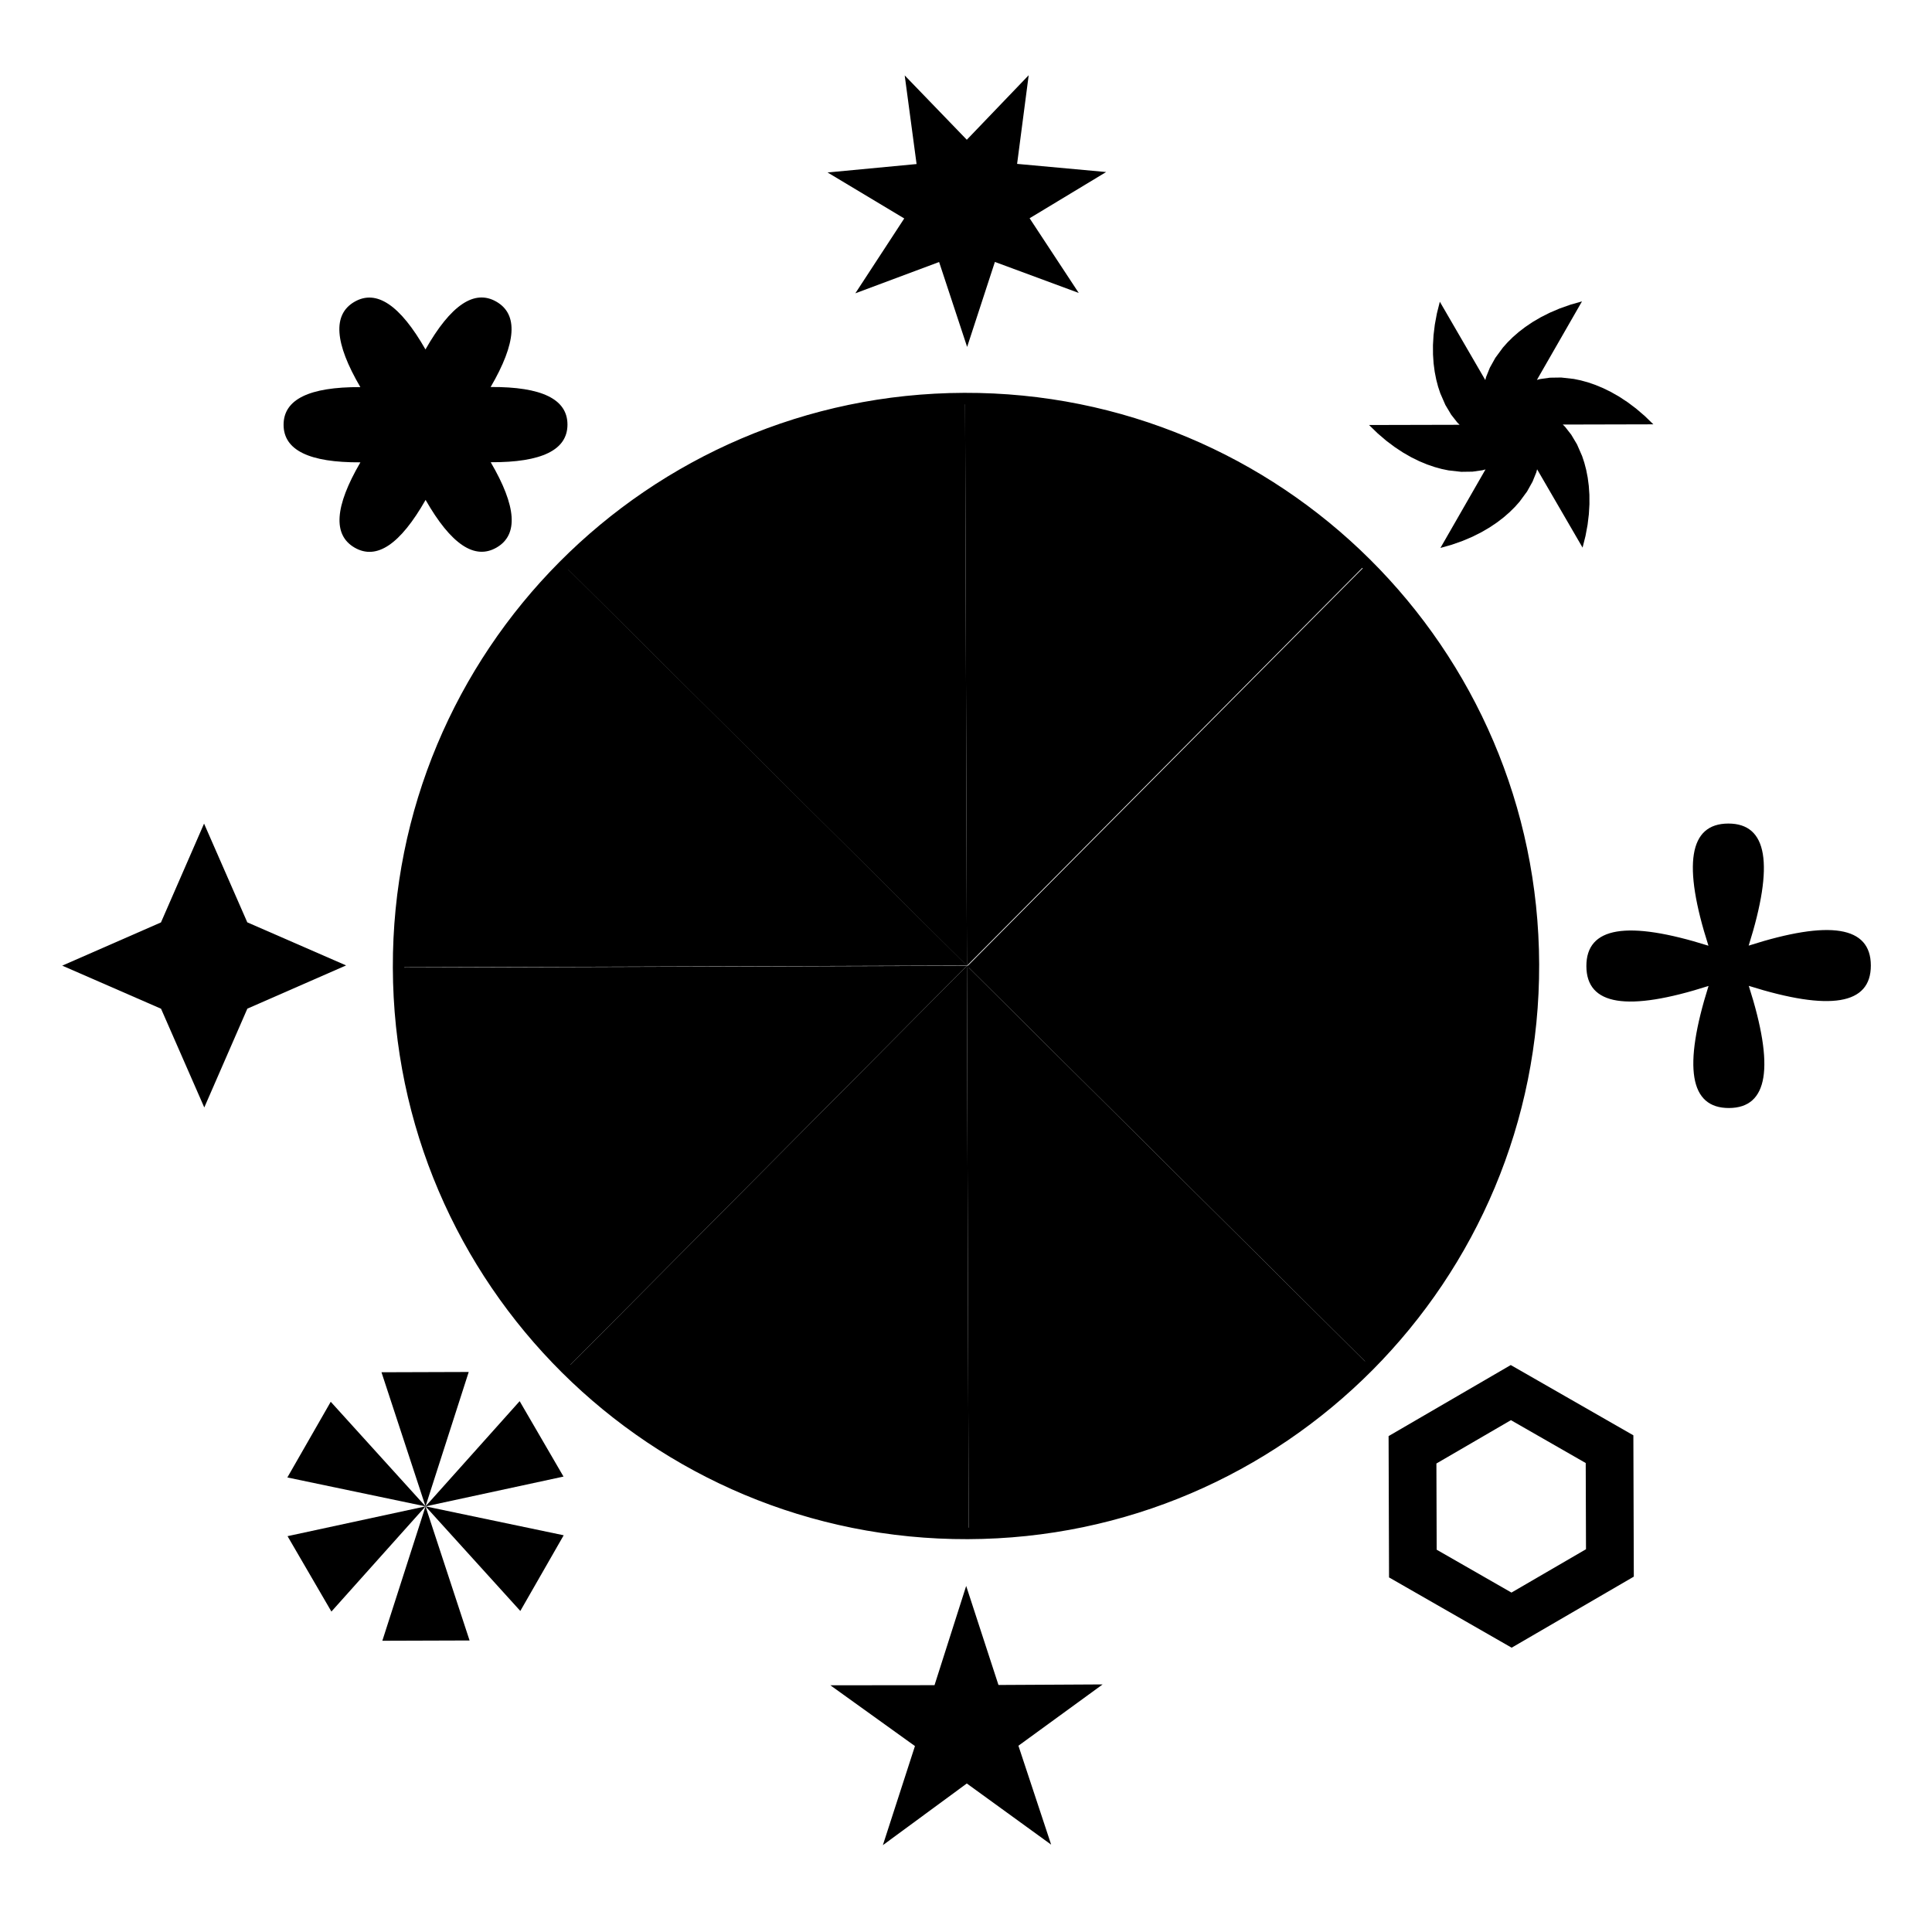
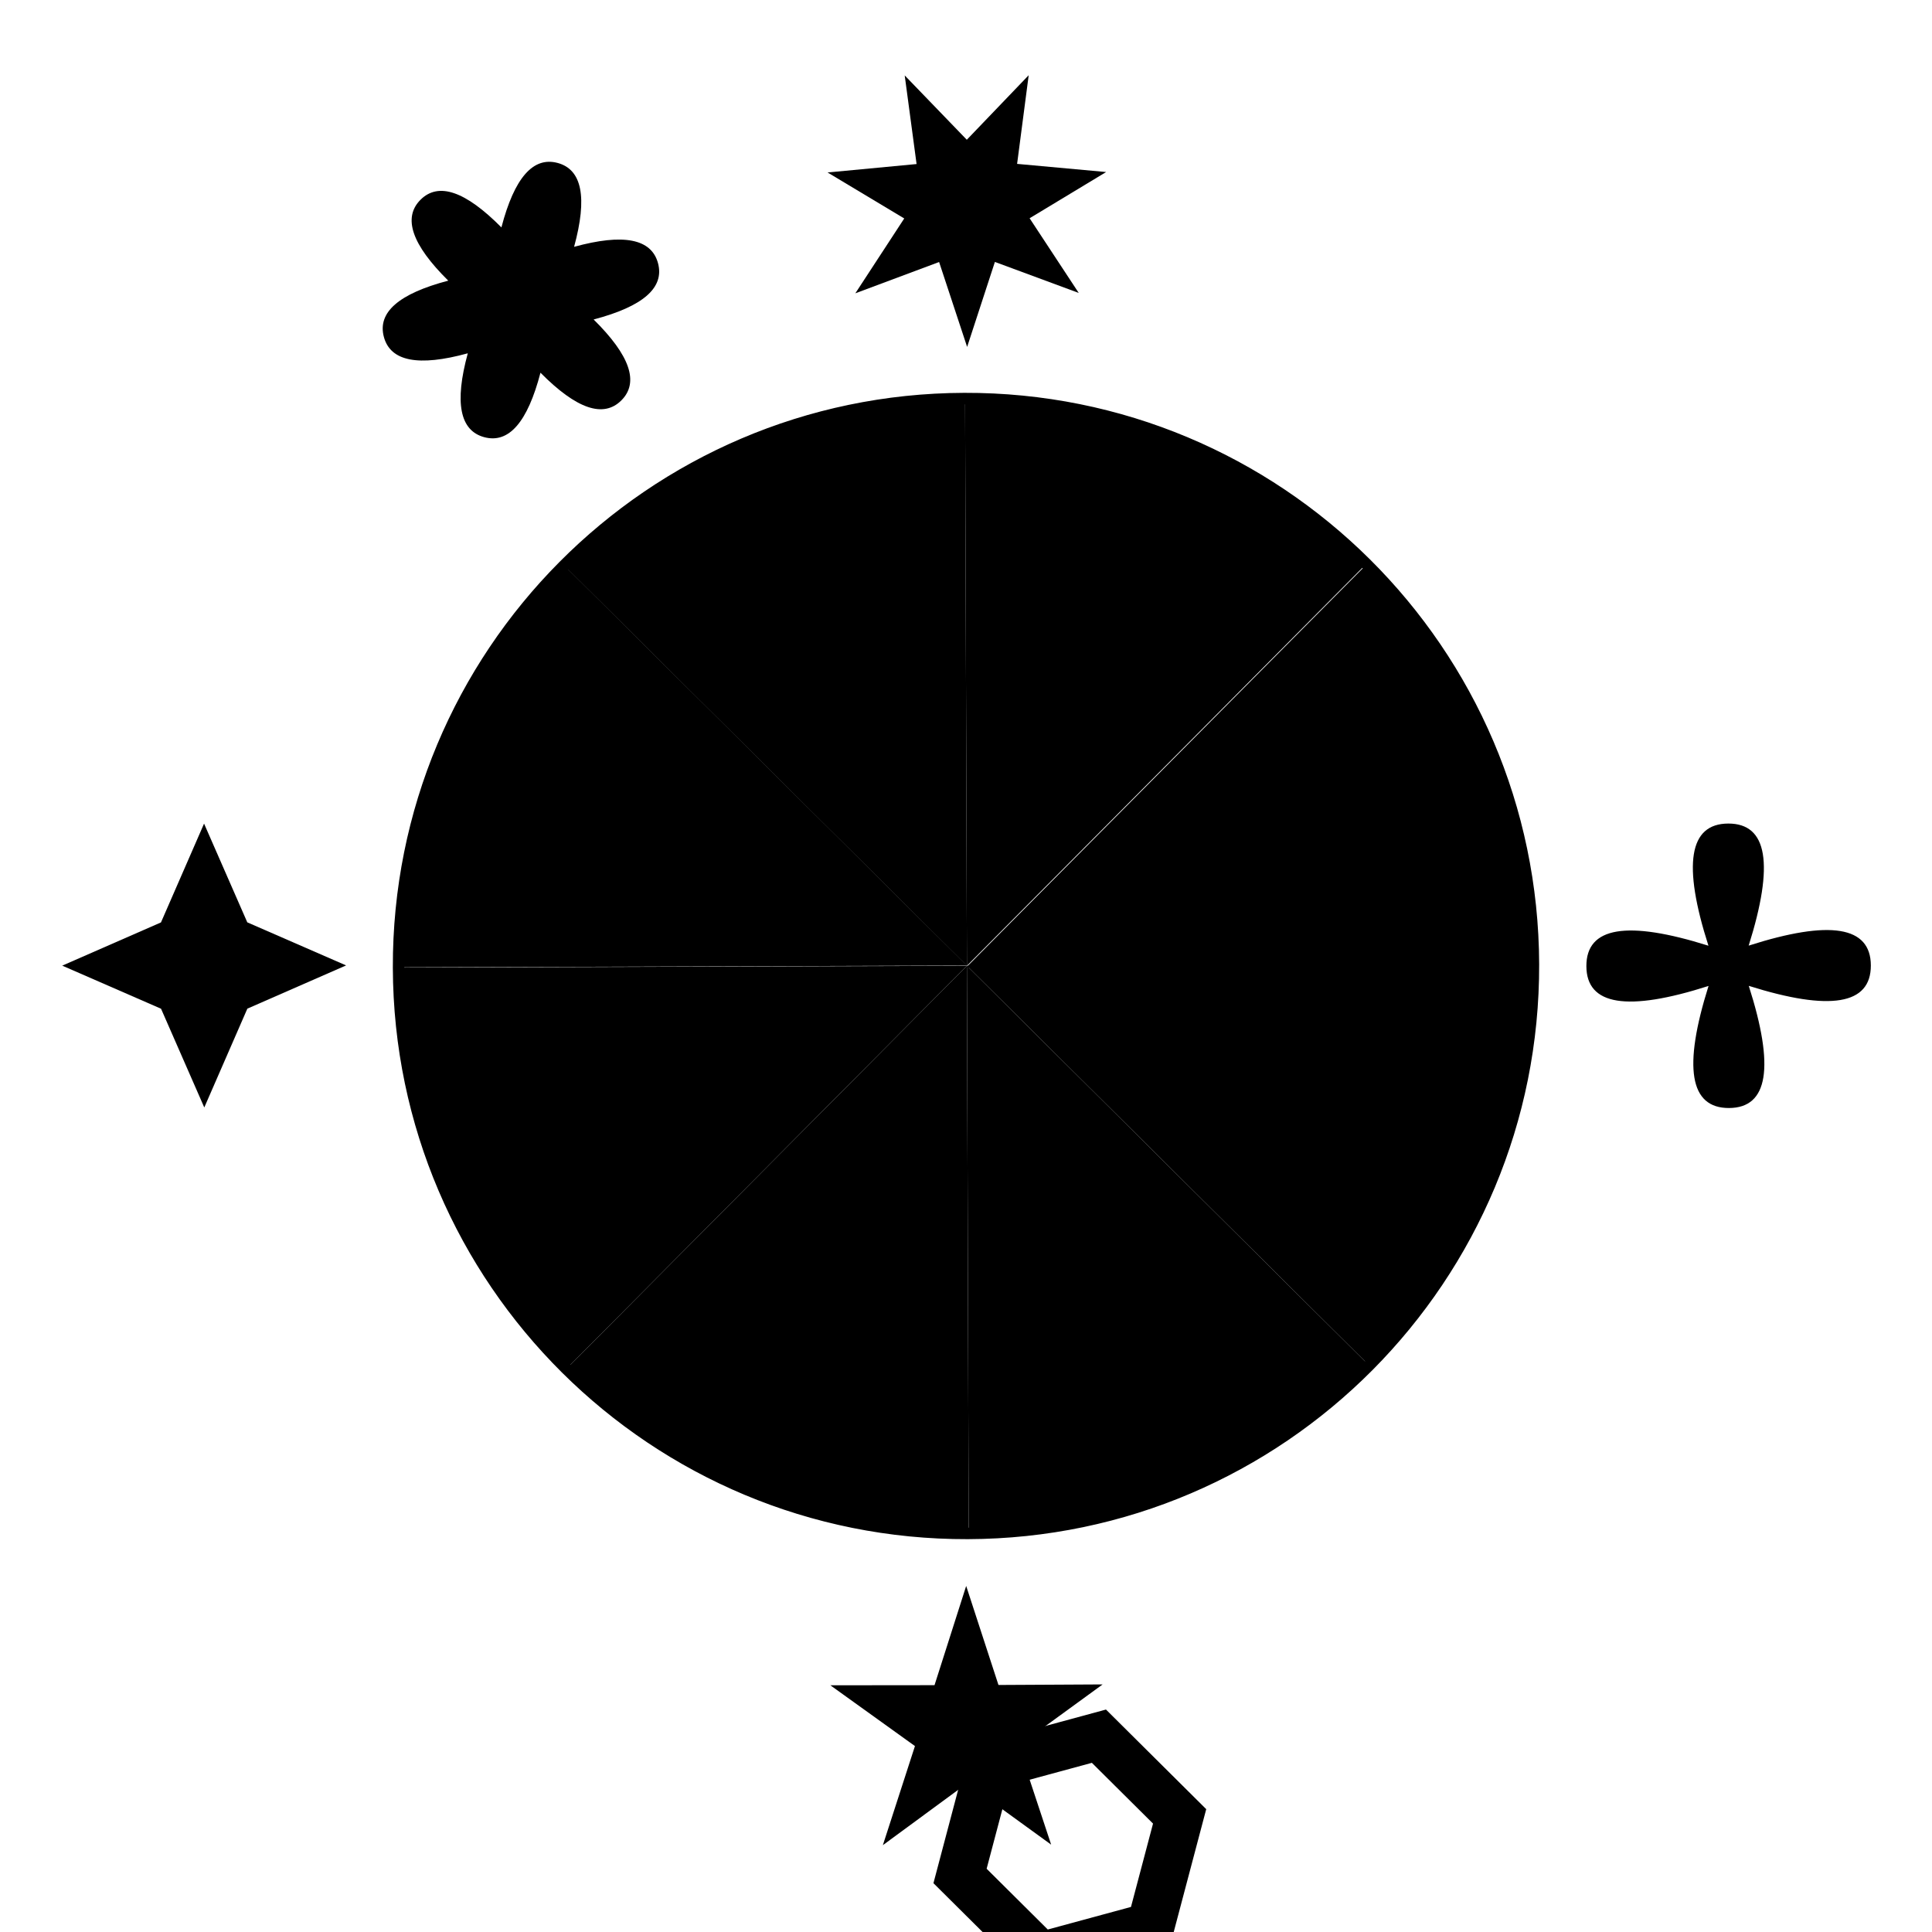
<svg xmlns="http://www.w3.org/2000/svg" viewBox="0,0,600,600" style="enable-background:new 0 0 600 600;" version="1.1">
  <defs />
  <g id="layer0">
    <path d="M300.281,299.933L176.287,424.72C143.192,391.835 124.515,347.149 124.367,300.493L300.281,299.933Z" fill="color(rec2020 0 1 1)" />
    <path d="M530.603,306.196C505.34,314.289 492.694,312.237 492.664,300.04C492.635,287.842 505.272,285.73 530.573,293.702C522.48,268.437 524.532,255.791 536.729,255.761C548.927,255.732 551.039,268.369 543.067,293.672C568.331,285.579 580.978,287.631 581.008,299.828C581.037,312.026 568.4,314.138 543.097,306.166C551.19,331.429 549.138,344.075 536.94,344.104C524.743,344.134 522.631,331.497 530.603,306.196L530.603,306.196Z" fill="color(display-p3 1 0 0)" />
    <path d="M107.483,299.819L76.819,313.247L63.442,343.933L50.014,313.269L19.328,299.889L49.992,286.463L63.372,255.777L76.798,286.442L107.483,299.819Z" fill="color(rec2020 0 1 1)" />
-     <path d="M152.376,120.188C168.274,120.089 176.227,123.976 176.233,131.849C176.239,139.723 168.293,143.624 152.395,143.55C160.43,157.269 161.039,166.1 154.222,170.043C147.406,173.986 140.055,169.054 132.171,155.248C124.308,169.066 116.965,174.01 110.142,170.078C103.319,166.146 103.915,157.314 111.929,143.582C96.029,143.681 88.077,139.794 88.07,131.919C88.064,124.046 96.011,120.146 111.91,120.22C103.874,106.501 103.265,97.67 110.081,93.727C116.898,89.785 124.249,94.716 132.134,108.522C139.996,94.704 147.339,89.76 154.161,93.692C160.984,97.624 160.389,106.456 152.376,120.188L152.376,120.188Z" fill="color(rec2020 0 0.5 0)" />
+     <path d="M152.376,120.188C168.274,120.089 176.227,123.976 176.233,131.849C176.239,139.723 168.293,143.624 152.395,143.55C160.43,157.269 161.039,166.1 154.222,170.043C147.406,173.986 140.055,169.054 132.171,155.248C124.308,169.066 116.965,174.01 110.142,170.078C103.319,166.146 103.915,157.314 111.929,143.582C96.029,143.681 88.077,139.794 88.07,131.919C88.064,124.046 96.011,120.146 111.91,120.22C103.874,106.501 103.265,97.67 110.081,93.727C116.898,89.785 124.249,94.716 132.134,108.522C139.996,94.704 147.339,89.76 154.161,93.692C160.984,97.624 160.389,106.456 152.376,120.188L152.376,120.188Z" style="transform: rotate(-15deg); transform-box: fill-box; transform-origin: center;" fill="color(rec2020 0 0.5 0)" />
    <path d="M300.055,492.528L310.083,523.284L342.435,523.112L316.28,542.153L326.443,572.866L300.251,553.876L274.182,573.033L284.147,542.256L257.874,523.382L290.223,523.347L300.055,492.528Z" fill="color(rec2020 0.5 0 1)" />
    <path d="M300.281,299.933L425.068,423.928C392.182,457.022 347.496,475.698 300.841,475.847L300.281,299.933Z" fill="color(rec2020 0.5 0 1)" />
    <path d="M300.281,299.933L300.841,475.847C254.186,475.995 209.383,457.604 176.287,424.72L300.281,299.933Z" fill="color(rec2020 0 0 1)" />
    <path d="M300.352,107.739L291.647,81.371L265.635,91.088L280.821,67.842L257.007,53.564L284.651,50.945L280.965,23.423L300.25,43.402L319.469,23.361L315.871,50.895L343.523,53.426L319.754,67.78L335.014,90.977L308.973,81.344L300.352,107.739Z" fill="color(rec2020 1 1 0)" />
-     <path d="M469.177,423.927L507.257,445.751L507.396,489.639L469.456,511.705L431.379,489.881L431.239,445.994L469.177,423.927ZM469.231,441.044L446.089,454.505L446.174,481.276L469.402,494.589L492.545,481.128L492.46,454.357L469.231,441.044Z" fill="color(rec2020 1 0 1)" />
-     <path d="M132.151,467.815L118.473,426.167L145.565,426.08L132.151,467.815L161.383,435.144L175.002,458.565L132.151,467.815L175.06,476.795L161.59,500.3L132.151,467.815L145.831,509.466L118.739,509.552L132.151,467.815L102.922,500.487L89.3,477.068L132.151,467.815L89.242,458.838L102.714,435.331L132.151,467.815Z" fill="color(rec2020 0 0 1)" />
+     <path d="M469.177,423.927L507.257,445.751L507.396,489.639L469.456,511.705L431.379,489.881L431.239,445.994L469.177,423.927ZM469.231,441.044L446.089,454.505L446.174,481.276L469.402,494.589L492.545,481.128L492.46,454.357L469.231,441.044Z" style="transform: rotate(15deg); transform-box: fill-box; transform-origin: center;" fill="color(rec2020 1 0 1)" />
+     <path d="M132.151,467.815L118.473,426.167L145.565,426.08L132.151,467.815L161.383,435.144L175.002,458.565L132.151,467.815L175.06,476.795L161.59,500.3L132.151,467.815L145.831,509.466L118.739,509.552L132.151,467.815L102.922,500.487L89.3,477.068L132.151,467.815L89.242,458.838L102.714,435.331L132.151,467.815Z" fill="color(rec2020 0 0 1)" style="transform: rotate(-15deg); transform-box: fill-box; transform-origin: center;" />
    <path d="M300.281,299.933L476.194,299.373C476.343,346.028 457.952,390.832 425.068,423.928L300.281,299.933Z" fill="color(rec2020 1 0 1)" />
    <path d="M300.281,299.933L175.495,175.94C208.38,142.844 253.065,124.168 299.72,124.019L300.281,299.933Z" fill="color(rec2020 1 1 0)" />
-     <path d="M468.255,133.735L491.299,93.6L487.703,94.624L484.385,95.797L481.34,97.096L478.554,98.496L476.021,99.976L473.728,101.515L471.667,103.096L469.821,104.704L468.185,106.323L466.743,107.941L464.395,111.127L462.688,114.187L461.526,117.067L460.824,119.727L460.504,122.142L460.49,124.301L460.901,127.053L461.67,129.242L462.989,131.37L464.755,132.967L466.917,133.796L468.255,133.735ZM470.388,133.73L447.154,93.706L446.241,97.332L445.599,100.791L445.199,104.079L445.019,107.191L445.035,110.126L445.22,112.879L445.559,115.457L446.03,117.857L446.613,120.085L447.294,122.142L448.879,125.768L450.676,128.778L452.589,131.224L454.543,133.16L456.472,134.646L458.335,135.738L460.925,136.756L463.206,137.186L465.707,137.107L467.973,136.376L469.772,134.92L470.388,133.73ZM471.45,131.88L425.172,131.991L427.855,134.593L430.53,136.88L433.178,138.868L435.784,140.581L438.332,142.036L440.812,143.25L443.211,144.246L445.525,145.039L447.745,145.648L449.868,146.086L453.8,146.527L457.305,146.476L460.382,146.042L463.035,145.319L465.288,144.39L467.164,143.321L469.34,141.588L470.852,139.829L472.035,137.623L472.535,135.295L472.173,133.007L471.45,131.88ZM470.379,130.036L447.337,170.169L450.932,169.145L454.248,167.972L457.295,166.675L460.082,165.273L462.614,163.795L464.906,162.254L466.969,160.673L468.812,159.067L470.451,157.448L471.893,155.83L474.238,152.644L475.948,149.582L477.11,146.704L477.811,144.042L478.132,141.627L478.146,139.468L477.732,136.716L476.965,134.527L475.646,132.402L473.881,130.804L471.718,129.973L470.379,130.036ZM468.246,130.041L491.482,170.063L492.394,166.437L493.037,162.978L493.434,159.691L493.614,156.578L493.601,153.645L493.413,150.89L493.074,148.312L492.606,145.912L492.022,143.686L491.341,141.627L489.756,138.003L487.96,134.991L486.047,132.545L484.093,130.609L482.161,129.123L480.298,128.031L477.709,127.013L475.43,126.583L472.928,126.662L470.662,127.393L468.862,128.852L468.246,130.041ZM467.184,131.891L513.464,131.78L510.779,129.176L508.105,126.891L505.455,124.901L502.851,123.188L500.303,121.736L497.824,120.519L495.424,119.525L493.11,118.73L490.888,118.124L488.767,117.683L484.835,117.244L481.329,117.295L478.254,117.727L475.6,118.45L473.348,119.381L471.471,120.448L469.293,122.181L467.783,123.942L466.601,126.146L466.098,128.474L466.462,130.762L467.184,131.891Z" fill="color(rec2020 1 0.5 0)" style="mix-blend-mode: source-over; paint-order: stroke fill markers" />
+     <path d="M468.255,133.735L491.299,93.6L487.703,94.624L484.385,95.797L481.34,97.096L478.554,98.496L476.021,99.976L473.728,101.515L471.667,103.096L469.821,104.704L468.185,106.323L466.743,107.941L464.395,111.127L462.688,114.187L461.526,117.067L460.824,119.727L460.504,122.142L460.49,124.301L460.901,127.053L461.67,129.242L462.989,131.37L464.755,132.967L466.917,133.796L468.255,133.735ZM470.388,133.73L447.154,93.706L446.241,97.332L445.599,100.791L445.199,104.079L445.019,107.191L445.035,110.126L445.22,112.879L445.559,115.457L446.03,117.857L446.613,120.085L447.294,122.142L448.879,125.768L450.676,128.778L452.589,131.224L454.543,133.16L456.472,134.646L458.335,135.738L460.925,136.756L463.206,137.186L465.707,137.107L467.973,136.376L469.772,134.92L470.388,133.73ZM471.45,131.88L425.172,131.991L427.855,134.593L430.53,136.88L433.178,138.868L435.784,140.581L438.332,142.036L440.812,143.25L443.211,144.246L445.525,145.039L447.745,145.648L449.868,146.086L453.8,146.527L457.305,146.476L460.382,146.042L463.035,145.319L465.288,144.39L467.164,143.321L469.34,141.588L470.852,139.829L472.035,137.623L472.535,135.295L472.173,133.007L471.45,131.88ZM470.379,130.036L447.337,170.169L450.932,169.145L454.248,167.972L457.295,166.675L460.082,165.273L462.614,163.795L464.906,162.254L466.969,160.673L468.812,159.067L470.451,157.448L471.893,155.83L474.238,152.644L475.948,149.582L477.11,146.704L477.811,144.042L478.132,141.627L478.146,139.468L477.732,136.716L476.965,134.527L475.646,132.402L473.881,130.804L471.718,129.973L470.379,130.036ZM468.246,130.041L491.482,170.063L492.394,166.437L493.037,162.978L493.434,159.691L493.614,156.578L493.601,153.645L493.413,150.89L493.074,148.312L492.606,145.912L492.022,143.686L491.341,141.627L489.756,138.003L487.96,134.991L486.047,132.545L484.093,130.609L482.161,129.123L480.298,128.031L477.709,127.013L475.43,126.583L472.928,126.662L470.662,127.393L468.862,128.852L468.246,130.041ZM467.184,131.891L513.464,131.78L510.779,129.176L508.105,126.891L505.455,124.901L502.851,123.188L500.303,121.736L497.824,120.519L495.424,119.525L493.11,118.73L490.888,118.124L488.767,117.683L484.835,117.244L481.329,117.295L478.254,117.727L475.6,118.45L473.348,119.381L471.471,120.448L469.293,122.181L467.783,123.942L466.601,126.146L466.098,128.474L466.462,130.762L467.184,131.891Z" fill="color(rec2020 1 0.5 0)" style="transform: rotate(15deg); transform-box: fill-box; transform-origin: center; mix-blend-mode: source-over; paint-order: stroke fill markers" />
    <path d="M300.281,299.933L299.72,124.019C346.376,123.87 391.18,142.262 424.275,175.147L300.281,299.933Z" fill="color(rec2020 1 0.5 0)" />
    <path d="M300.041,300.459L424.036,175.673C457.13,208.558 475.807,253.243 475.955,299.898L300.041,300.459Z" fill="color(display-p3 1 0 0)" />
    <path d="M300.281,299.857L124.367,300.417C124.218,253.762 142.609,208.959 175.495,175.863L300.281,299.857Z" fill="color(rec2020 0 0.5 0)" />
    <path d="M299.432,122.001C397.739,121.688 477.686,201.127 477.999,299.432C478.312,397.739 398.873,477.686 300.566,477.999C202.261,478.312 122.314,398.873 122.001,300.566C121.688,202.261 201.127,122.314 299.432,122.001L299.432,122.001ZM299.444,125.561C203.105,125.868 125.254,204.216 125.561,300.555C125.868,396.895 204.216,474.746 300.555,474.439C396.895,474.132 474.746,395.784 474.439,299.444C474.132,203.105 395.784,125.254 299.444,125.561L299.444,125.561Z" fill="#000000" />
  </g>
</svg>
